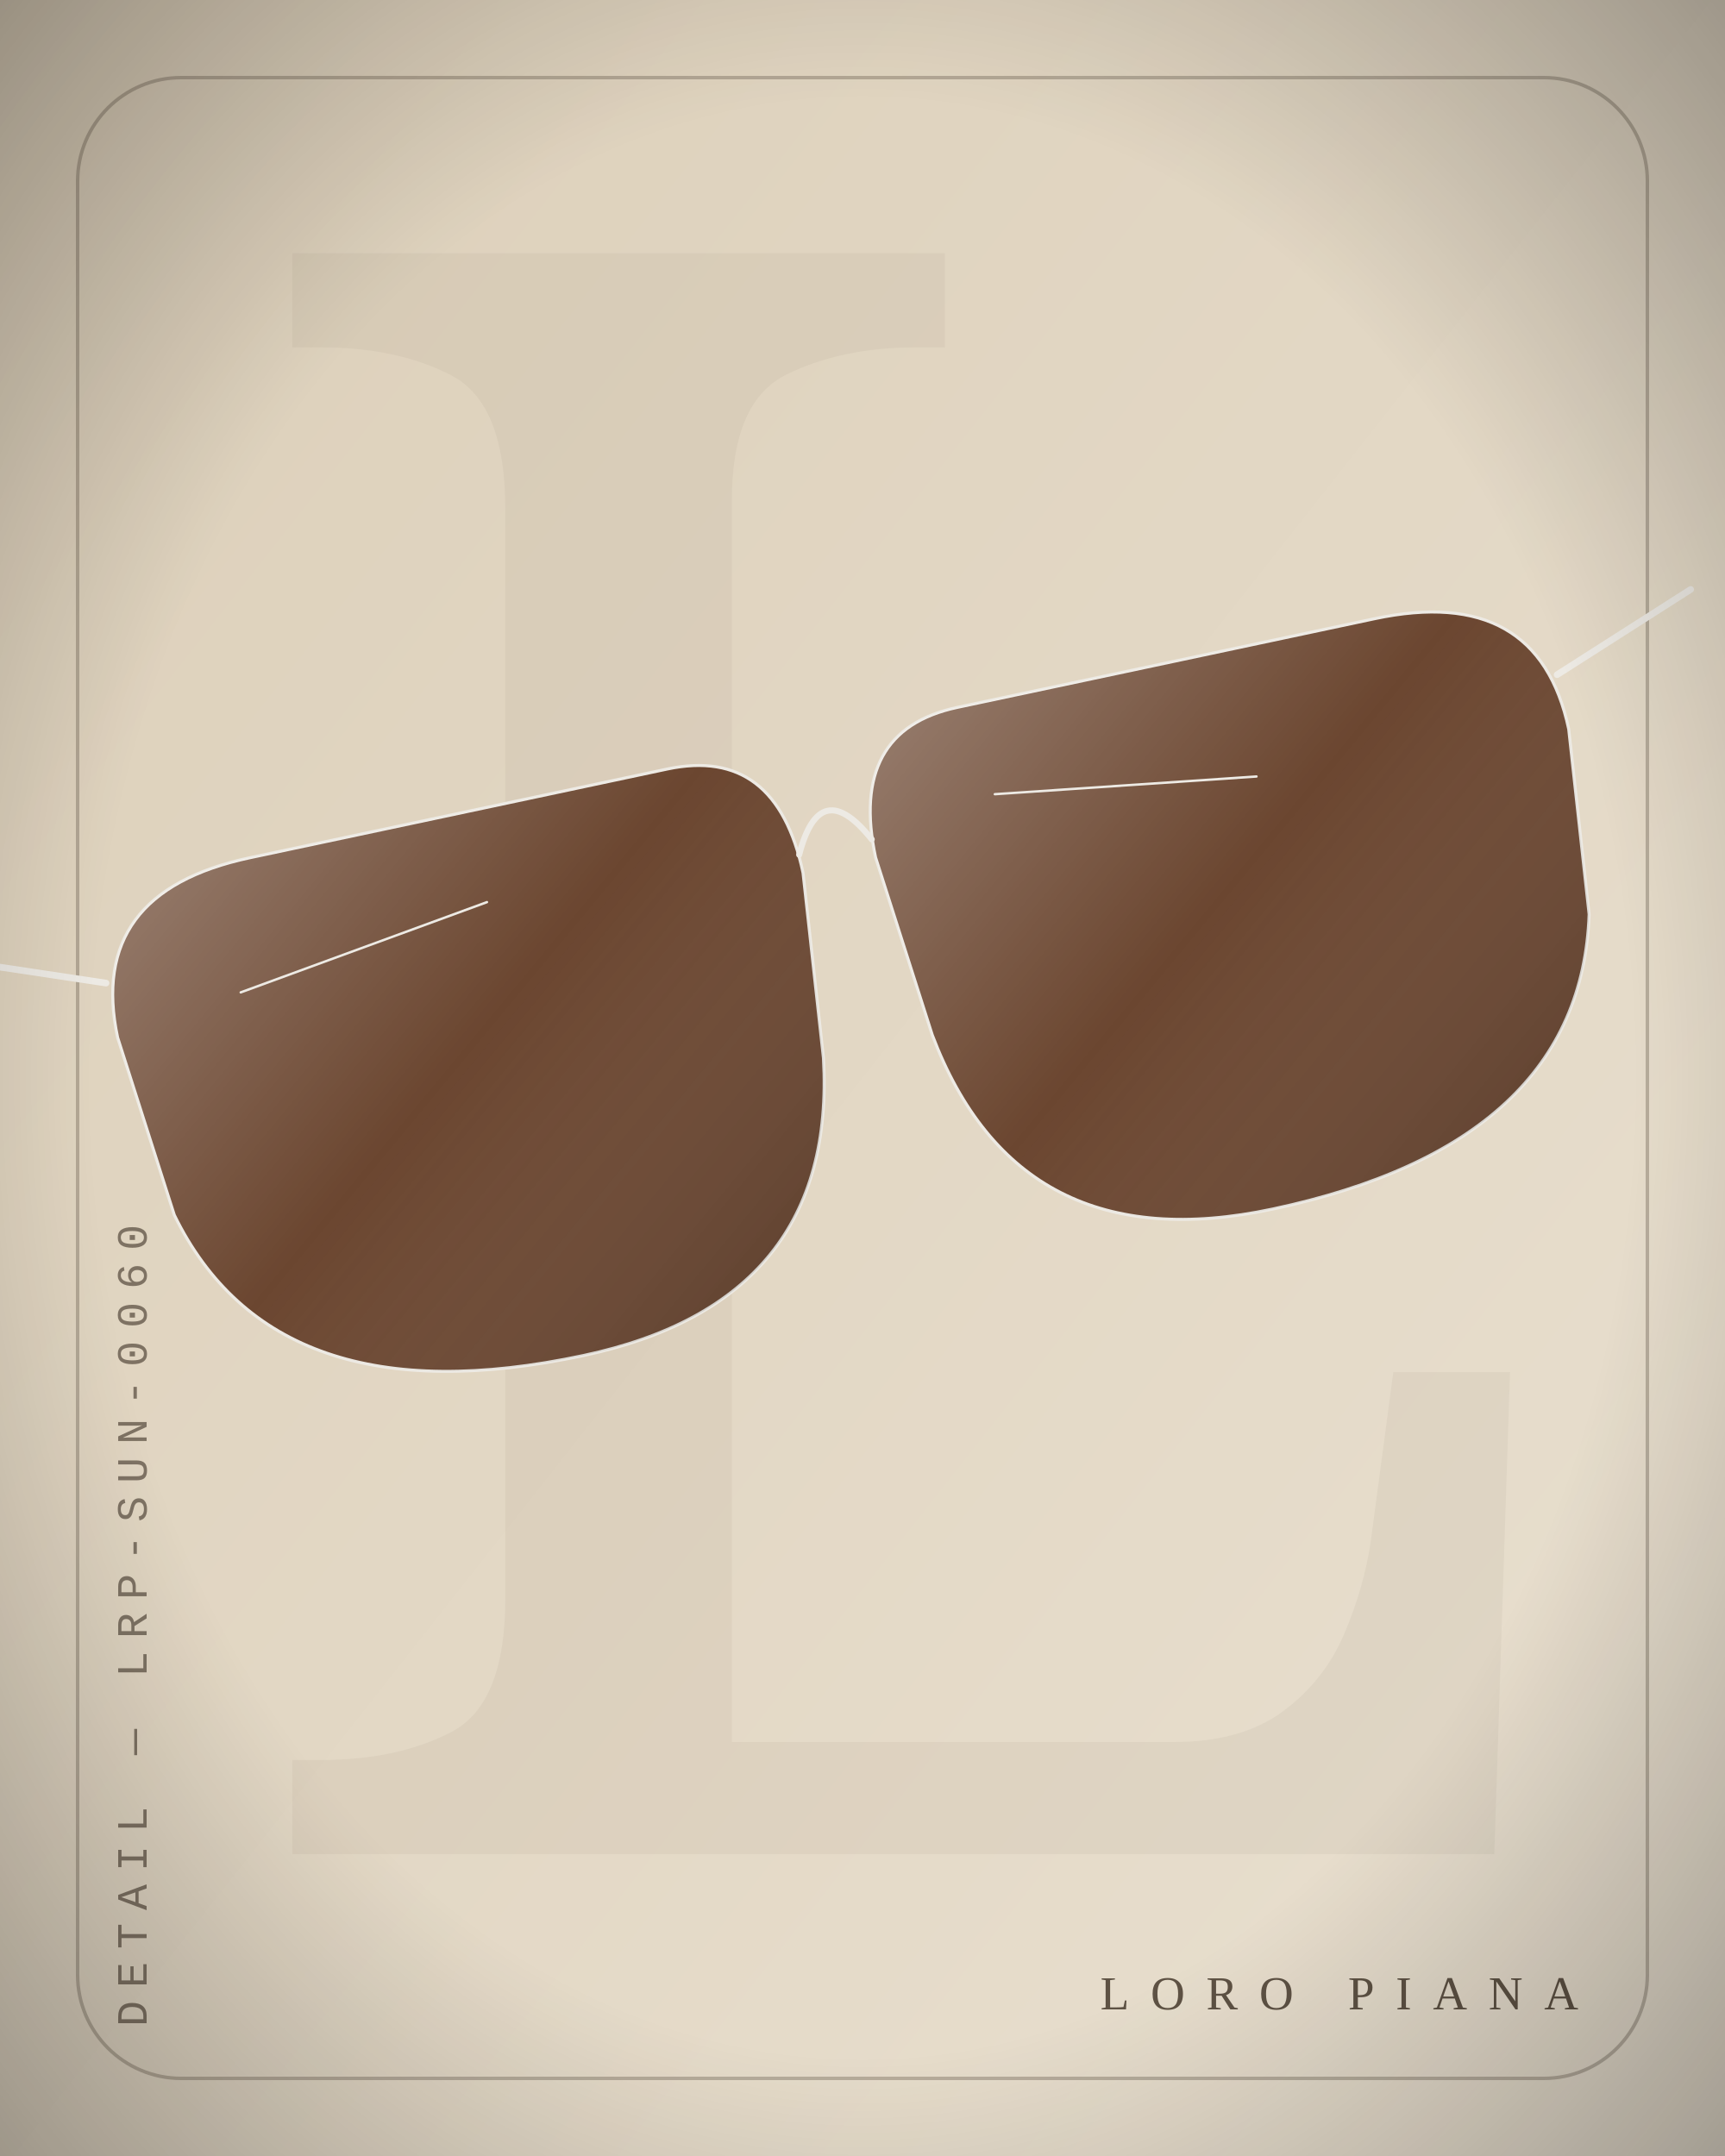
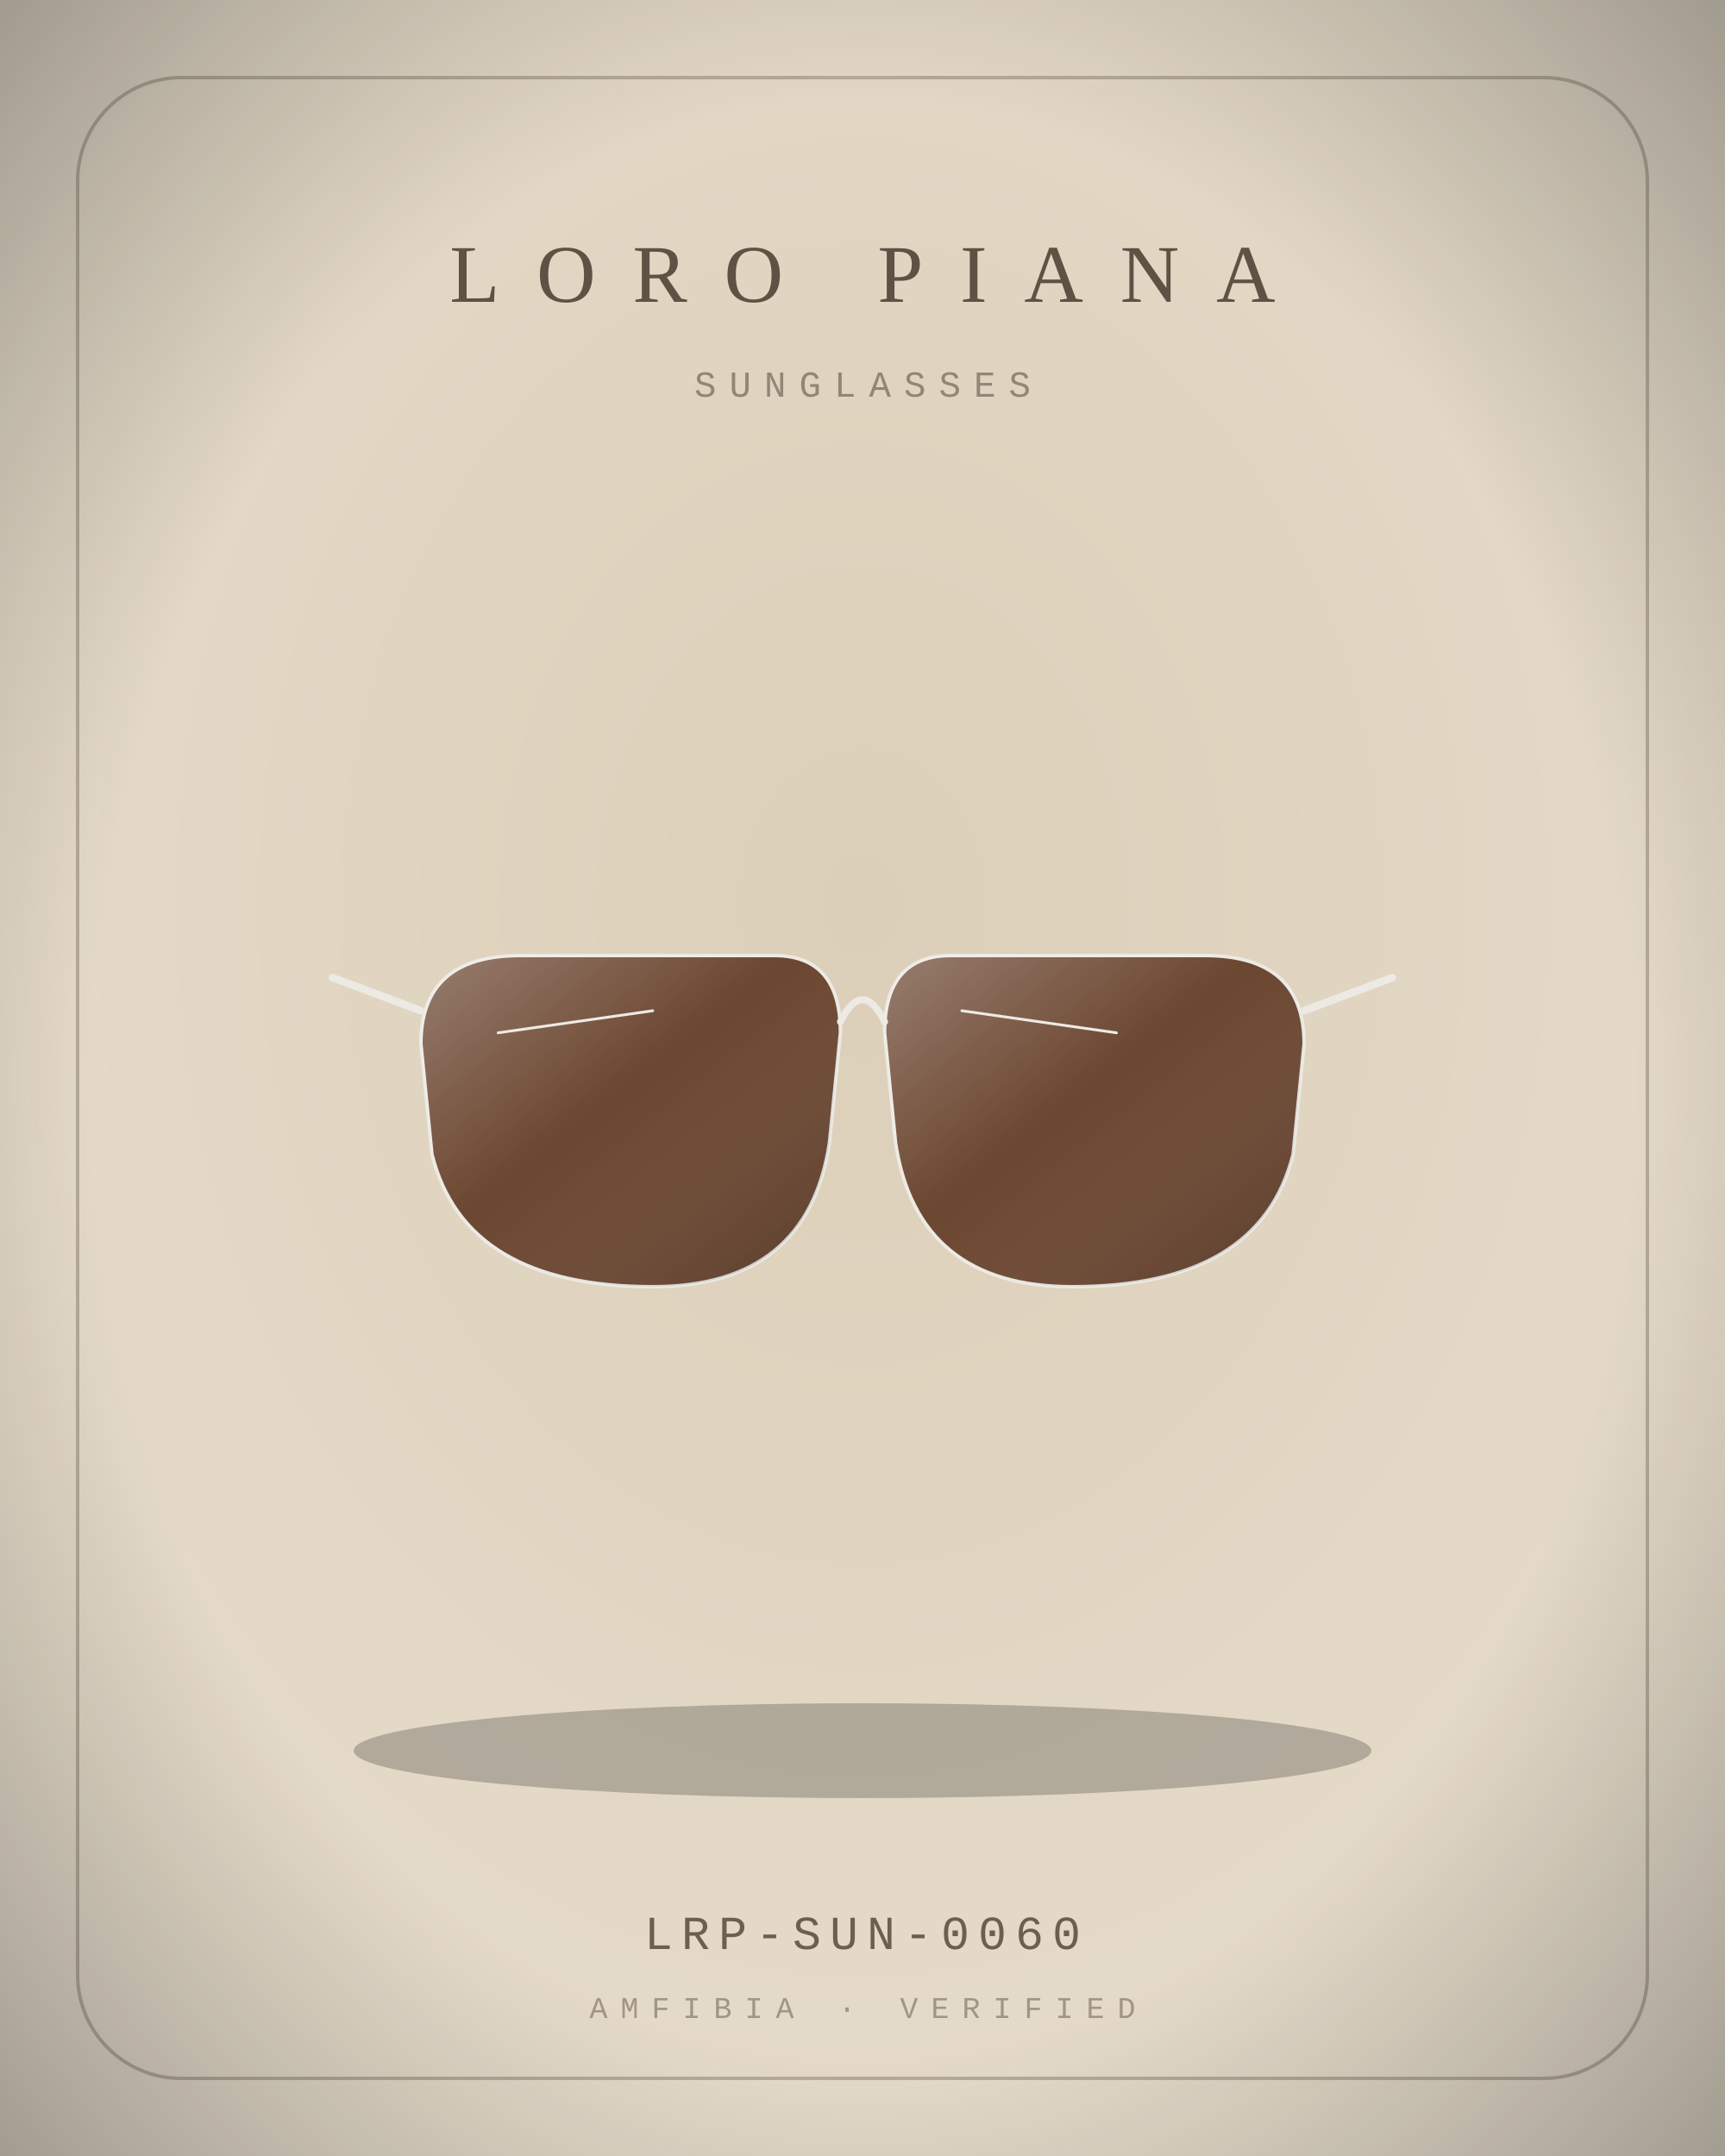
<svg xmlns="http://www.w3.org/2000/svg" viewBox="0 0 400 500" width="800" height="1000">
  <defs>
    <radialGradient id="bg" cx="50%" cy="42%" r="80%">
      <stop offset="0" stop-color="#DCCFB9" />
      <stop offset="1" stop-color="#E9E0D0" />
    </radialGradient>
    <linearGradient id="bgd" x1="0" y1="0" x2="1" y2="1">
      <stop offset="0" stop-color="#DCCFB9" />
      <stop offset="1" stop-color="#E9E0D0" />
    </linearGradient>
    <linearGradient id="sheen" x1="0" y1="0" x2="1" y2="1">
      <stop offset="0" stop-color="#fff" stop-opacity=".30" />
      <stop offset=".45" stop-color="#fff" stop-opacity="0" />
      <stop offset="1" stop-color="#000" stop-opacity=".22" />
    </linearGradient>
    <linearGradient id="multi" x1="0" y1="0" x2="1" y2="1">
      <stop offset="0" stop-color="#B3122E" />
      <stop offset=".35" stop-color="#C9A227" />
      <stop offset=".7" stop-color="#2F5D46" />
      <stop offset="1" stop-color="#3557A0" />
    </linearGradient>
    <radialGradient id="vig" cx="50%" cy="50%" r="75%">
      <stop offset=".6" stop-color="#000" stop-opacity="0" />
      <stop offset="1" stop-color="#000" stop-opacity=".35" />
    </radialGradient>
  </defs>
-   <rect width="400" height="500" fill="url(#bgd)" />
-   <text x="210" y="430" text-anchor="middle" font-family="Georgia, serif" font-size="520" fill="#5E5244" opacity="0.06">L</text>
+   <rect width="400" height="500" fill="url(#bg)" />
  <rect x="18" y="18" width="364" height="464" rx="24" fill="none" stroke="#5E5244" stroke-width="0.8" opacity="0.35" />
-   <g transform="rotate(-12.0 200 250) translate(-10 20) scale(2.15)">
-     <path d="M20 86 Q20 70 38 70 L84 70 Q96 70 96 84 L94 104 Q90 130 62 130 Q28 130 22 106 Z" fill="#6B4630" stroke="#EDEAE4" stroke-width="1.4" stroke-linejoin="round" stroke-linecap="round" vector-effect="non-scaling-stroke" />
+   <ellipse cx="200" cy="406" rx="118" ry="11" fill="#000" opacity="0.22" />
+   <g transform="translate(72 132) scale(1.28)">
+     <path d="M20 86 Q20 70 38 70 L84 70 Q96 70 96 84 L94 104 Q90 130 62 130 Q28 130 22 106 Z" fill="#6B4630" stroke="#EDEAE4" stroke-width="1.6" stroke-linejoin="round" stroke-linecap="round" vector-effect="non-scaling-stroke" />
    <path d="M20 86 Q20 70 38 70 L84 70 Q96 70 96 84 L94 104 Q90 130 62 130 Q28 130 22 106 Z" fill="url(#sheen)" stroke="none" />
-     <path d="M180 86 Q180 70 162 70 L116 70 Q104 70 104 84 L106 104 Q110 130 138 130 Q172 130 178 106 Z" fill="#6B4630" stroke="#EDEAE4" stroke-width="1.4" stroke-linejoin="round" stroke-linecap="round" vector-effect="non-scaling-stroke" />
+     <path d="M180 86 Q180 70 162 70 L116 70 Q104 70 104 84 L106 104 Q110 130 138 130 Q172 130 178 106 Z" fill="#6B4630" stroke="#EDEAE4" stroke-width="1.6" stroke-linejoin="round" stroke-linecap="round" vector-effect="non-scaling-stroke" />
    <path d="M180 86 Q180 70 162 70 L116 70 Q104 70 104 84 L106 104 Q110 130 138 130 Q172 130 178 106 Z" fill="url(#sheen)" stroke="none" />
-     <path d="M96 82 Q100 74 104 82" fill="none" stroke="#EDEAE4" stroke-width="2.8" stroke-linejoin="round" stroke-linecap="round" vector-effect="non-scaling-stroke" />
-     <path d="M20 80 L4 74 M180 80 L196 74" fill="none" stroke="#EDEAE4" stroke-width="3.08" stroke-linejoin="round" stroke-linecap="round" vector-effect="non-scaling-stroke" />
-     <path d="M34 84 L62 80 M118 80 L146 84" fill="none" stroke="#EDEAE4" stroke-width="1.12" stroke-linejoin="round" stroke-linecap="round" vector-effect="non-scaling-stroke" />
-   </g>
-   <g transform="translate(34 470) rotate(-90)">
-     <text x="0" y="0" text-anchor="start" font-family="'Courier New', Courier, monospace" font-size="10" letter-spacing="3" fill="#5E5244" opacity="0.75">DETAIL — LRP-SUN-0060</text>
+     <path d="M96 82 Q100 74 104 82" fill="none" stroke="#EDEAE4" stroke-width="3.2" stroke-linejoin="round" stroke-linecap="round" vector-effect="non-scaling-stroke" />
+     <path d="M20 80 L4 74 M180 80 L196 74" fill="none" stroke="#EDEAE4" stroke-width="3.52" stroke-linejoin="round" stroke-linecap="round" vector-effect="non-scaling-stroke" />
+     <path d="M34 84 L62 80 M118 80 L146 84" fill="none" stroke="#EDEAE4" stroke-width="1.28" stroke-linejoin="round" stroke-linecap="round" vector-effect="non-scaling-stroke" />
  </g>
  <g>
-     <text x="366" y="466" text-anchor="end" font-size="11" fill="#5E5244" font-family="Georgia, 'Times New Roman', serif" font-weight="400" letter-spacing="4.95">LORO PIANA</text>
+     <text x="200" y="70" text-anchor="middle" font-size="19" fill="#5E5244" font-family="Georgia, 'Times New Roman', serif" font-weight="400" letter-spacing="8.55">LORO PIANA</text>
  </g>
+   <text x="200" y="92" text-anchor="middle" font-family="'Courier New', Courier, monospace" font-size="8.5" letter-spacing="3" fill="#5E5244" opacity="0.6">SUNGLASSES</text>
+   <text x="200" y="452" text-anchor="middle" font-family="'Courier New', Courier, monospace" font-size="11" letter-spacing="2" fill="#5E5244" opacity="0.9">LRP-SUN-0060</text>
+   <text x="200" y="468" text-anchor="middle" font-family="'Courier New', Courier, monospace" font-size="7" letter-spacing="3" fill="#5E5244" opacity="0.5">AMFIBIA · VERIFIED</text>
  <rect width="400" height="500" fill="url(#vig)" />
</svg>
